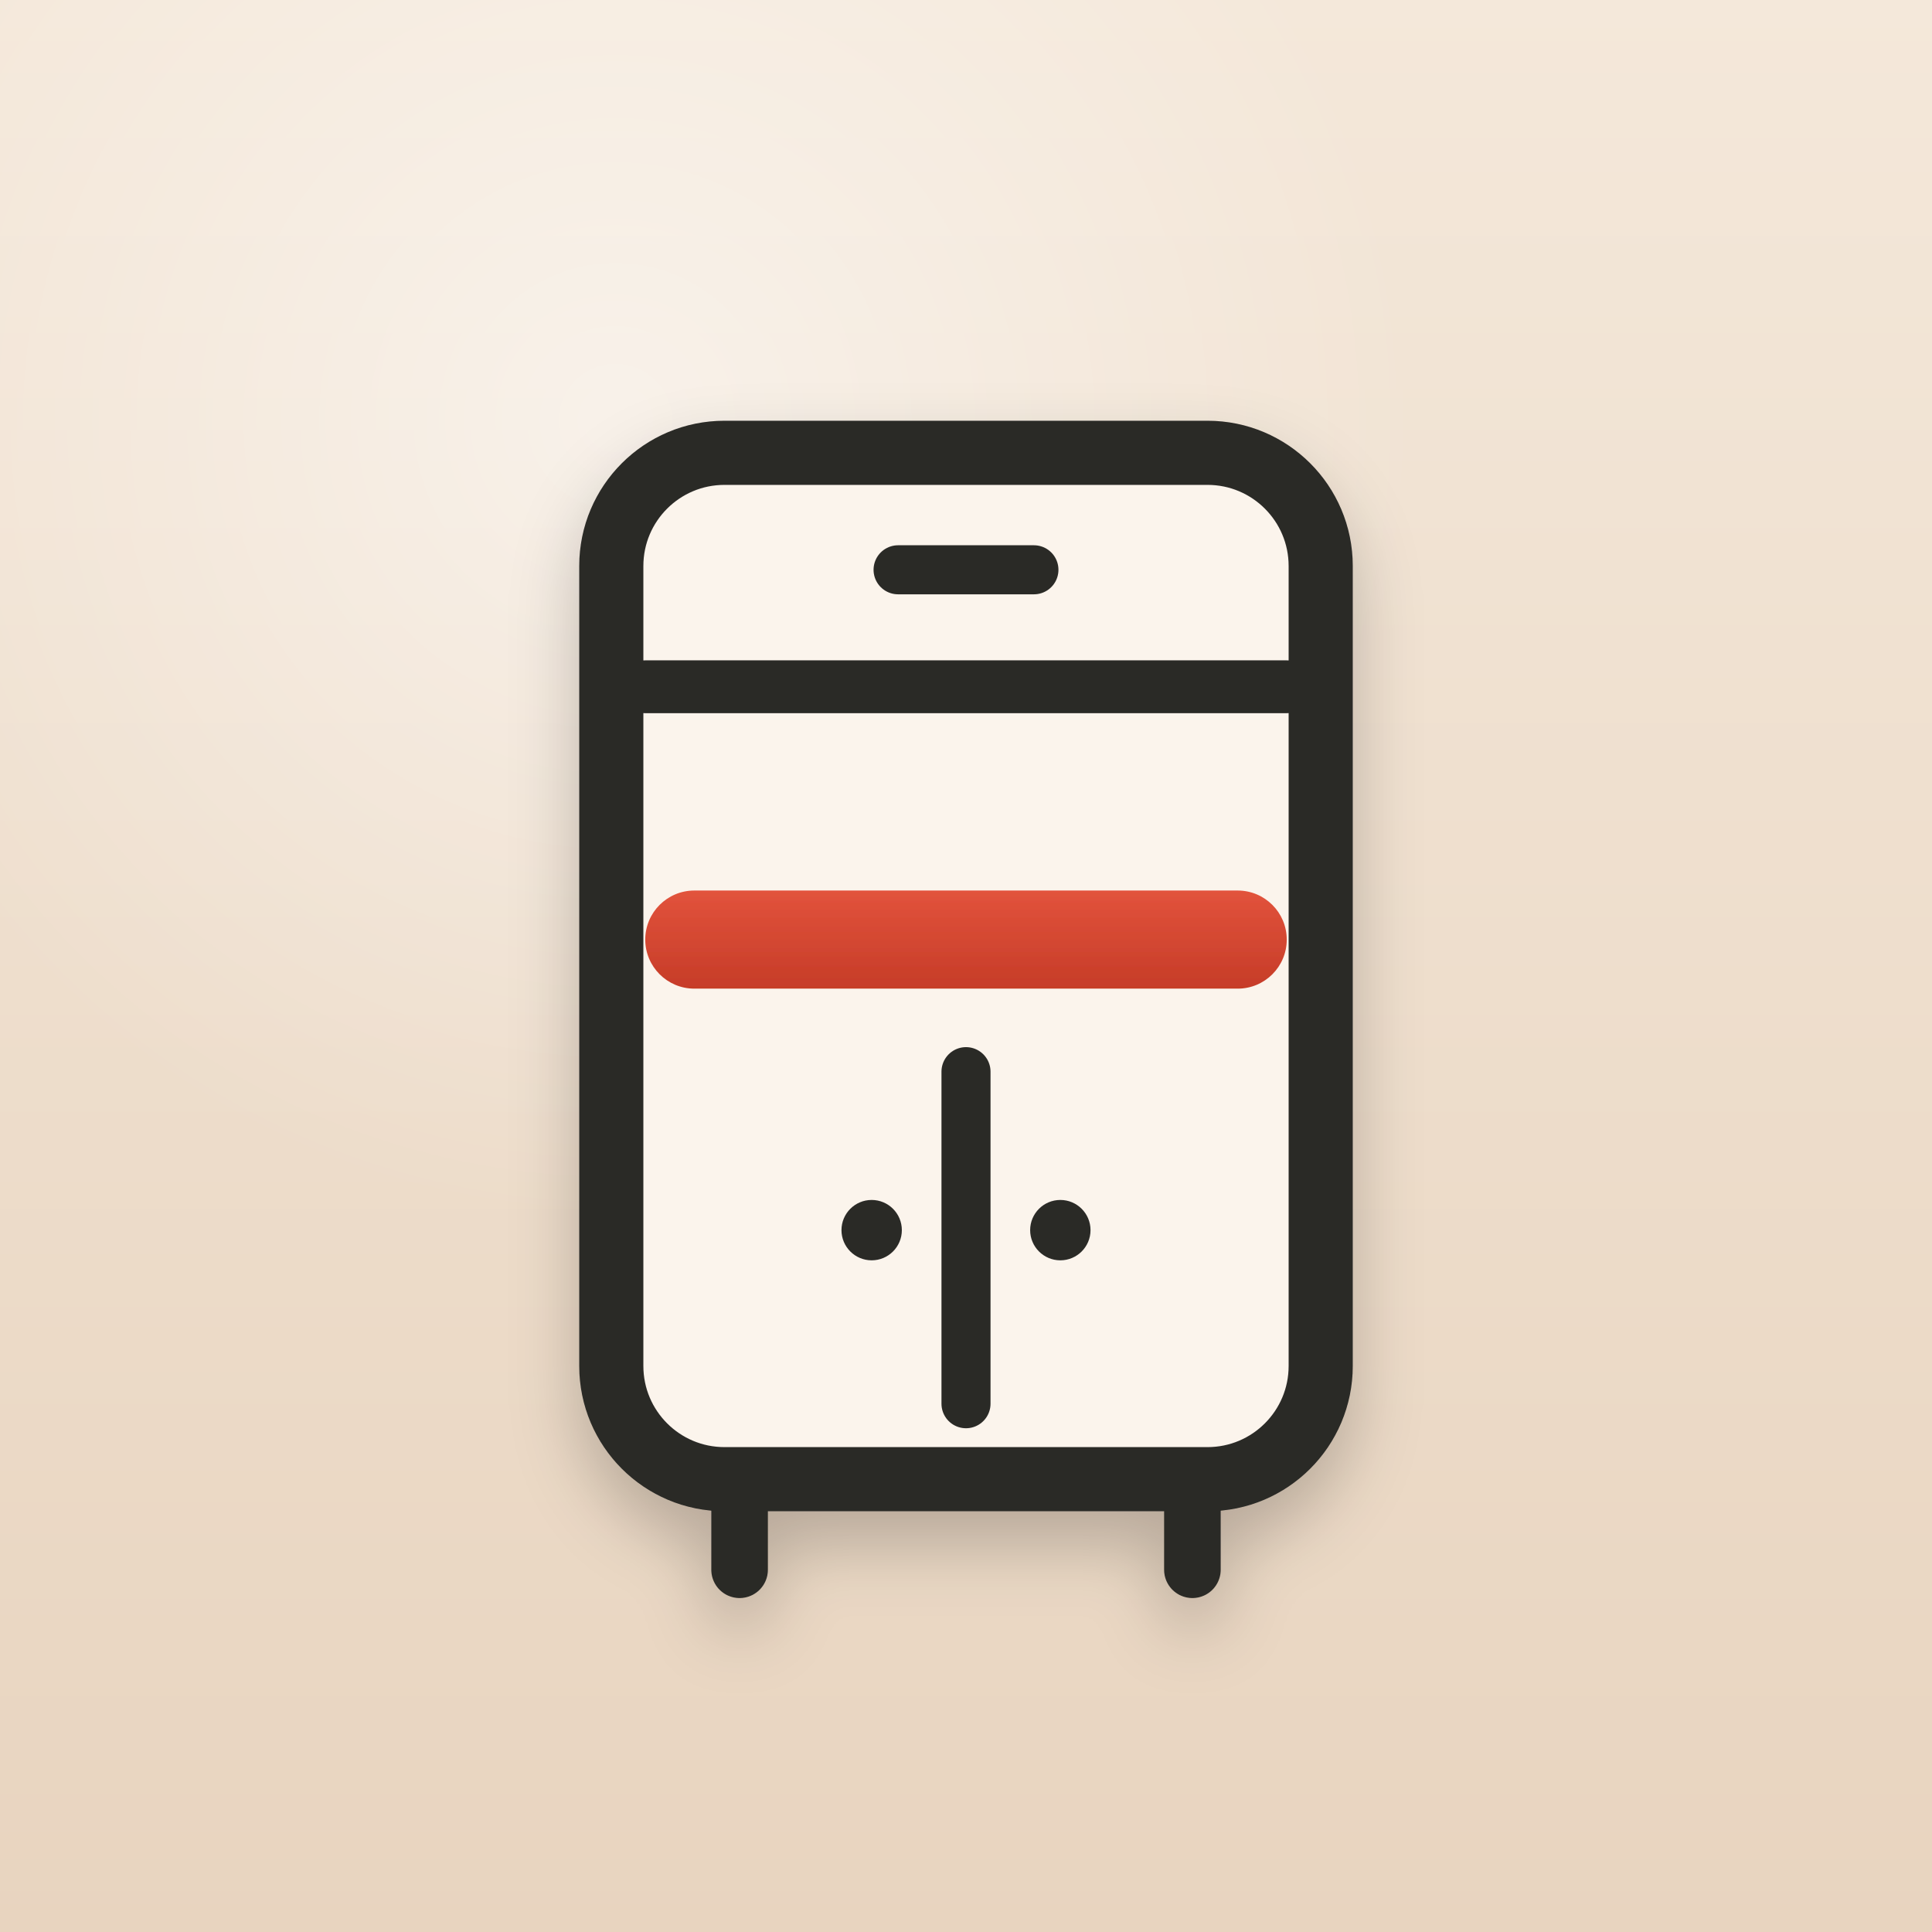
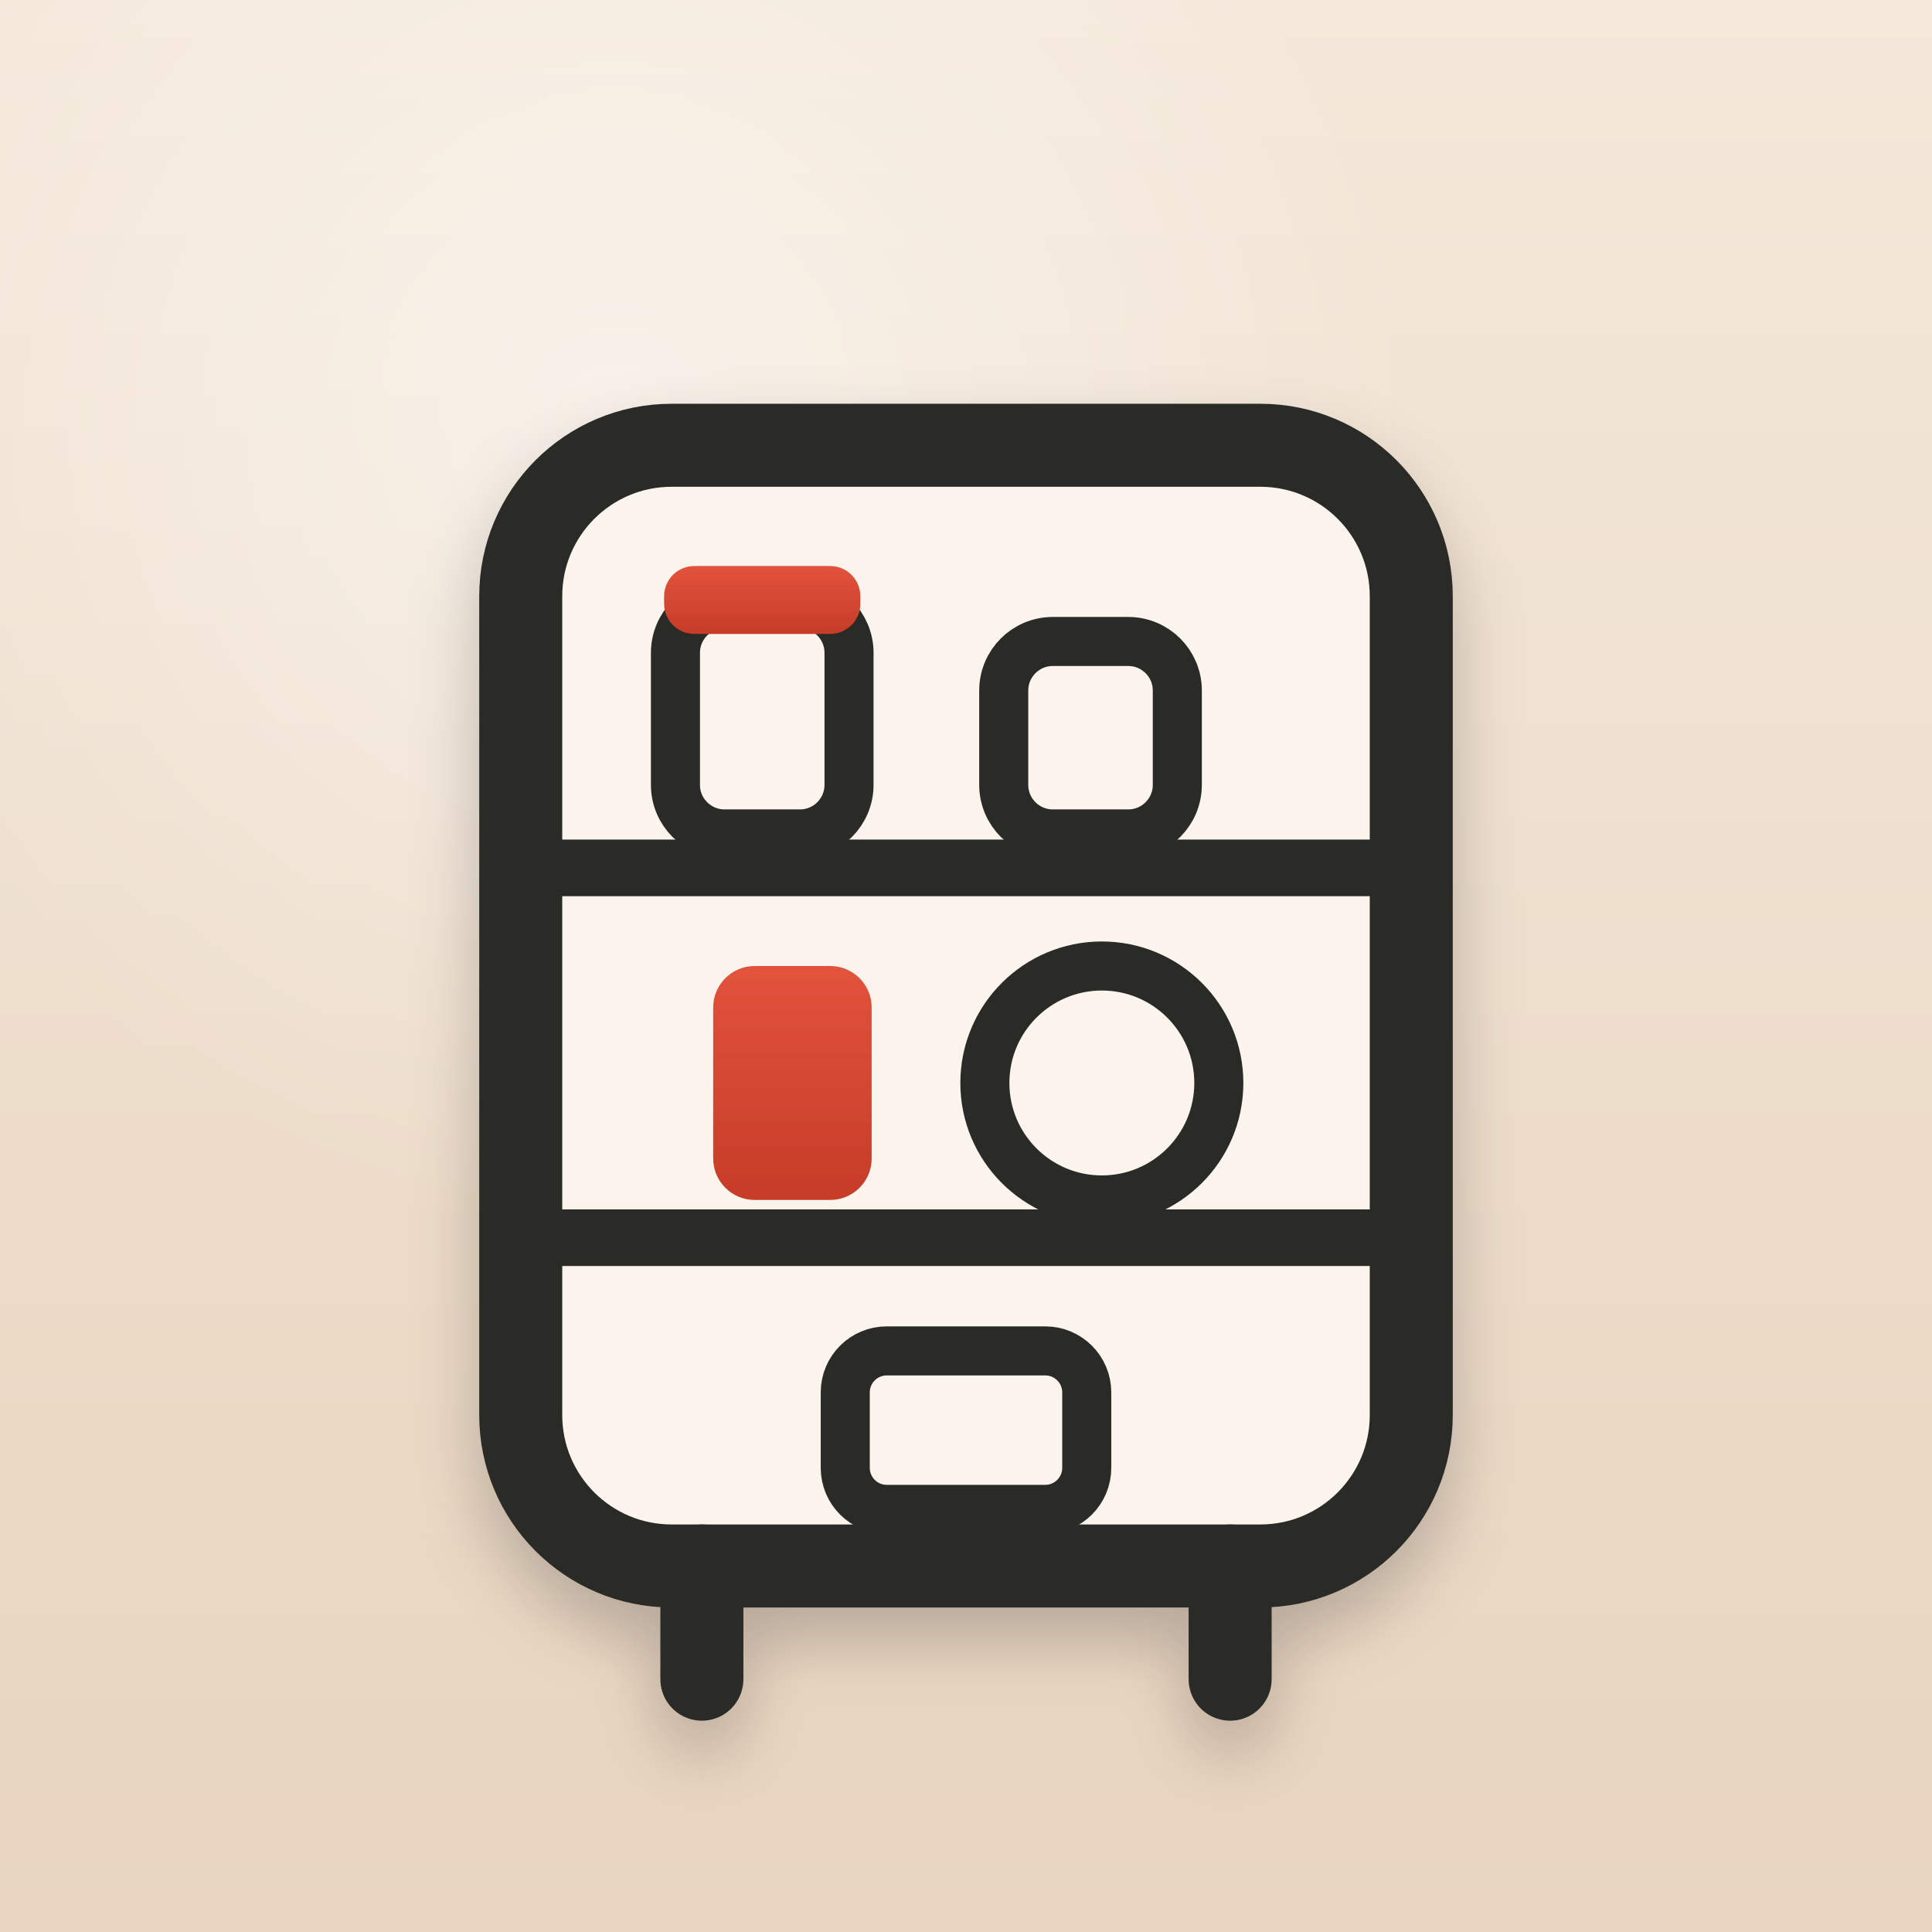
<svg xmlns="http://www.w3.org/2000/svg" viewBox="0 0 512 512" width="512" height="512">
  <defs>
    <linearGradient id="tile" x1="0" y1="0" x2="0" y2="1">
      <stop offset="0%" stop-color="#F4E8DA" />
      <stop offset="100%" stop-color="#E8D4BF" />
    </linearGradient>
    <radialGradient id="sheen" cx="32%" cy="22%" r="75%">
      <stop offset="0%" stop-color="#ffffff" stop-opacity="0.5" />
      <stop offset="55%" stop-color="#ffffff" stop-opacity="0" />
    </radialGradient>
-     <linearGradient id="shelf" x1="0" y1="0" x2="0" y2="1">
+     <linearGradient id="red" x1="0" y1="0" x2="0" y2="1">
      <stop offset="0%" stop-color="#E2533C" />
      <stop offset="100%" stop-color="#C63C28" />
    </linearGradient>
    <filter id="soft" x="-20%" y="-20%" width="140%" height="150%">
      <feGaussianBlur in="SourceAlpha" stdDeviation="9" />
      <feOffset dy="9" result="b" />
      <feComponentTransfer in="b" result="s">
        <feFuncA type="linear" slope="0.22" />
      </feComponentTransfer>
      <feMerge>
        <feMergeNode in="s" />
        <feMergeNode in="SourceGraphic" />
      </feMerge>
    </filter>
  </defs>
  <rect width="512" height="512" fill="url(#tile)" />
  <rect width="512" height="512" fill="url(#sheen)" />
-   <g filter="url(#soft)">
-     <rect x="162" y="120" width="188" height="272" rx="30" fill="#FBF4EC" stroke="#2B2A28" stroke-width="17" />
-     <line x1="171" y1="182" x2="341" y2="182" stroke="#2B2A28" stroke-width="14" stroke-linecap="round" />
-     <line x1="238" y1="151" x2="274" y2="151" stroke="#2B2A28" stroke-width="13" stroke-linecap="round" />
-     <rect x="171" y="236" width="170" height="26" rx="13" fill="url(#shelf)" />
-     <line x1="256" y1="284" x2="256" y2="372" stroke="#2B2A28" stroke-width="13" stroke-linecap="round" />
-     <circle cx="231" cy="326" r="8" fill="#2B2A28" />
-     <circle cx="281" cy="326" r="8" fill="#2B2A28" />
-     <line x1="196" y1="392" x2="196" y2="416" stroke="#2B2A28" stroke-width="15" stroke-linecap="round" />
-     <line x1="316" y1="392" x2="316" y2="416" stroke="#2B2A28" stroke-width="15" stroke-linecap="round" />
+   <g filter="url(#soft)" stroke="#2B2A28" stroke-linecap="round" stroke-linejoin="round">
+     <rect x="138" y="118" width="236" height="297" rx="40" fill="#FBF4EC" stroke-width="22" />
+     <line x1="138" y1="230" x2="374" y2="230" stroke-width="15" />
+     <line x1="138" y1="328" x2="374" y2="328" stroke-width="15" />
+     <rect x="179" y="160" width="46" height="61" rx="13" fill="none" stroke-width="13" />
+     <rect x="176" y="150" width="52" height="18" rx="8" fill="url(#red)" stroke="none" />
+     <rect x="266" y="170" width="46" height="51" rx="13" fill="none" stroke-width="13" />
+     <rect x="189" y="256" width="42" height="62" rx="11" fill="url(#red)" stroke="none" />
+     <circle cx="292" cy="287" r="31" fill="none" stroke-width="13" />
+     <rect x="224" y="358" width="64" height="42" rx="11" fill="none" stroke-width="13" />
+     <line x1="186" y1="415" x2="186" y2="445" stroke-width="22" />
+     <line x1="326" y1="415" x2="326" y2="445" stroke-width="22" />
  </g>
</svg>
